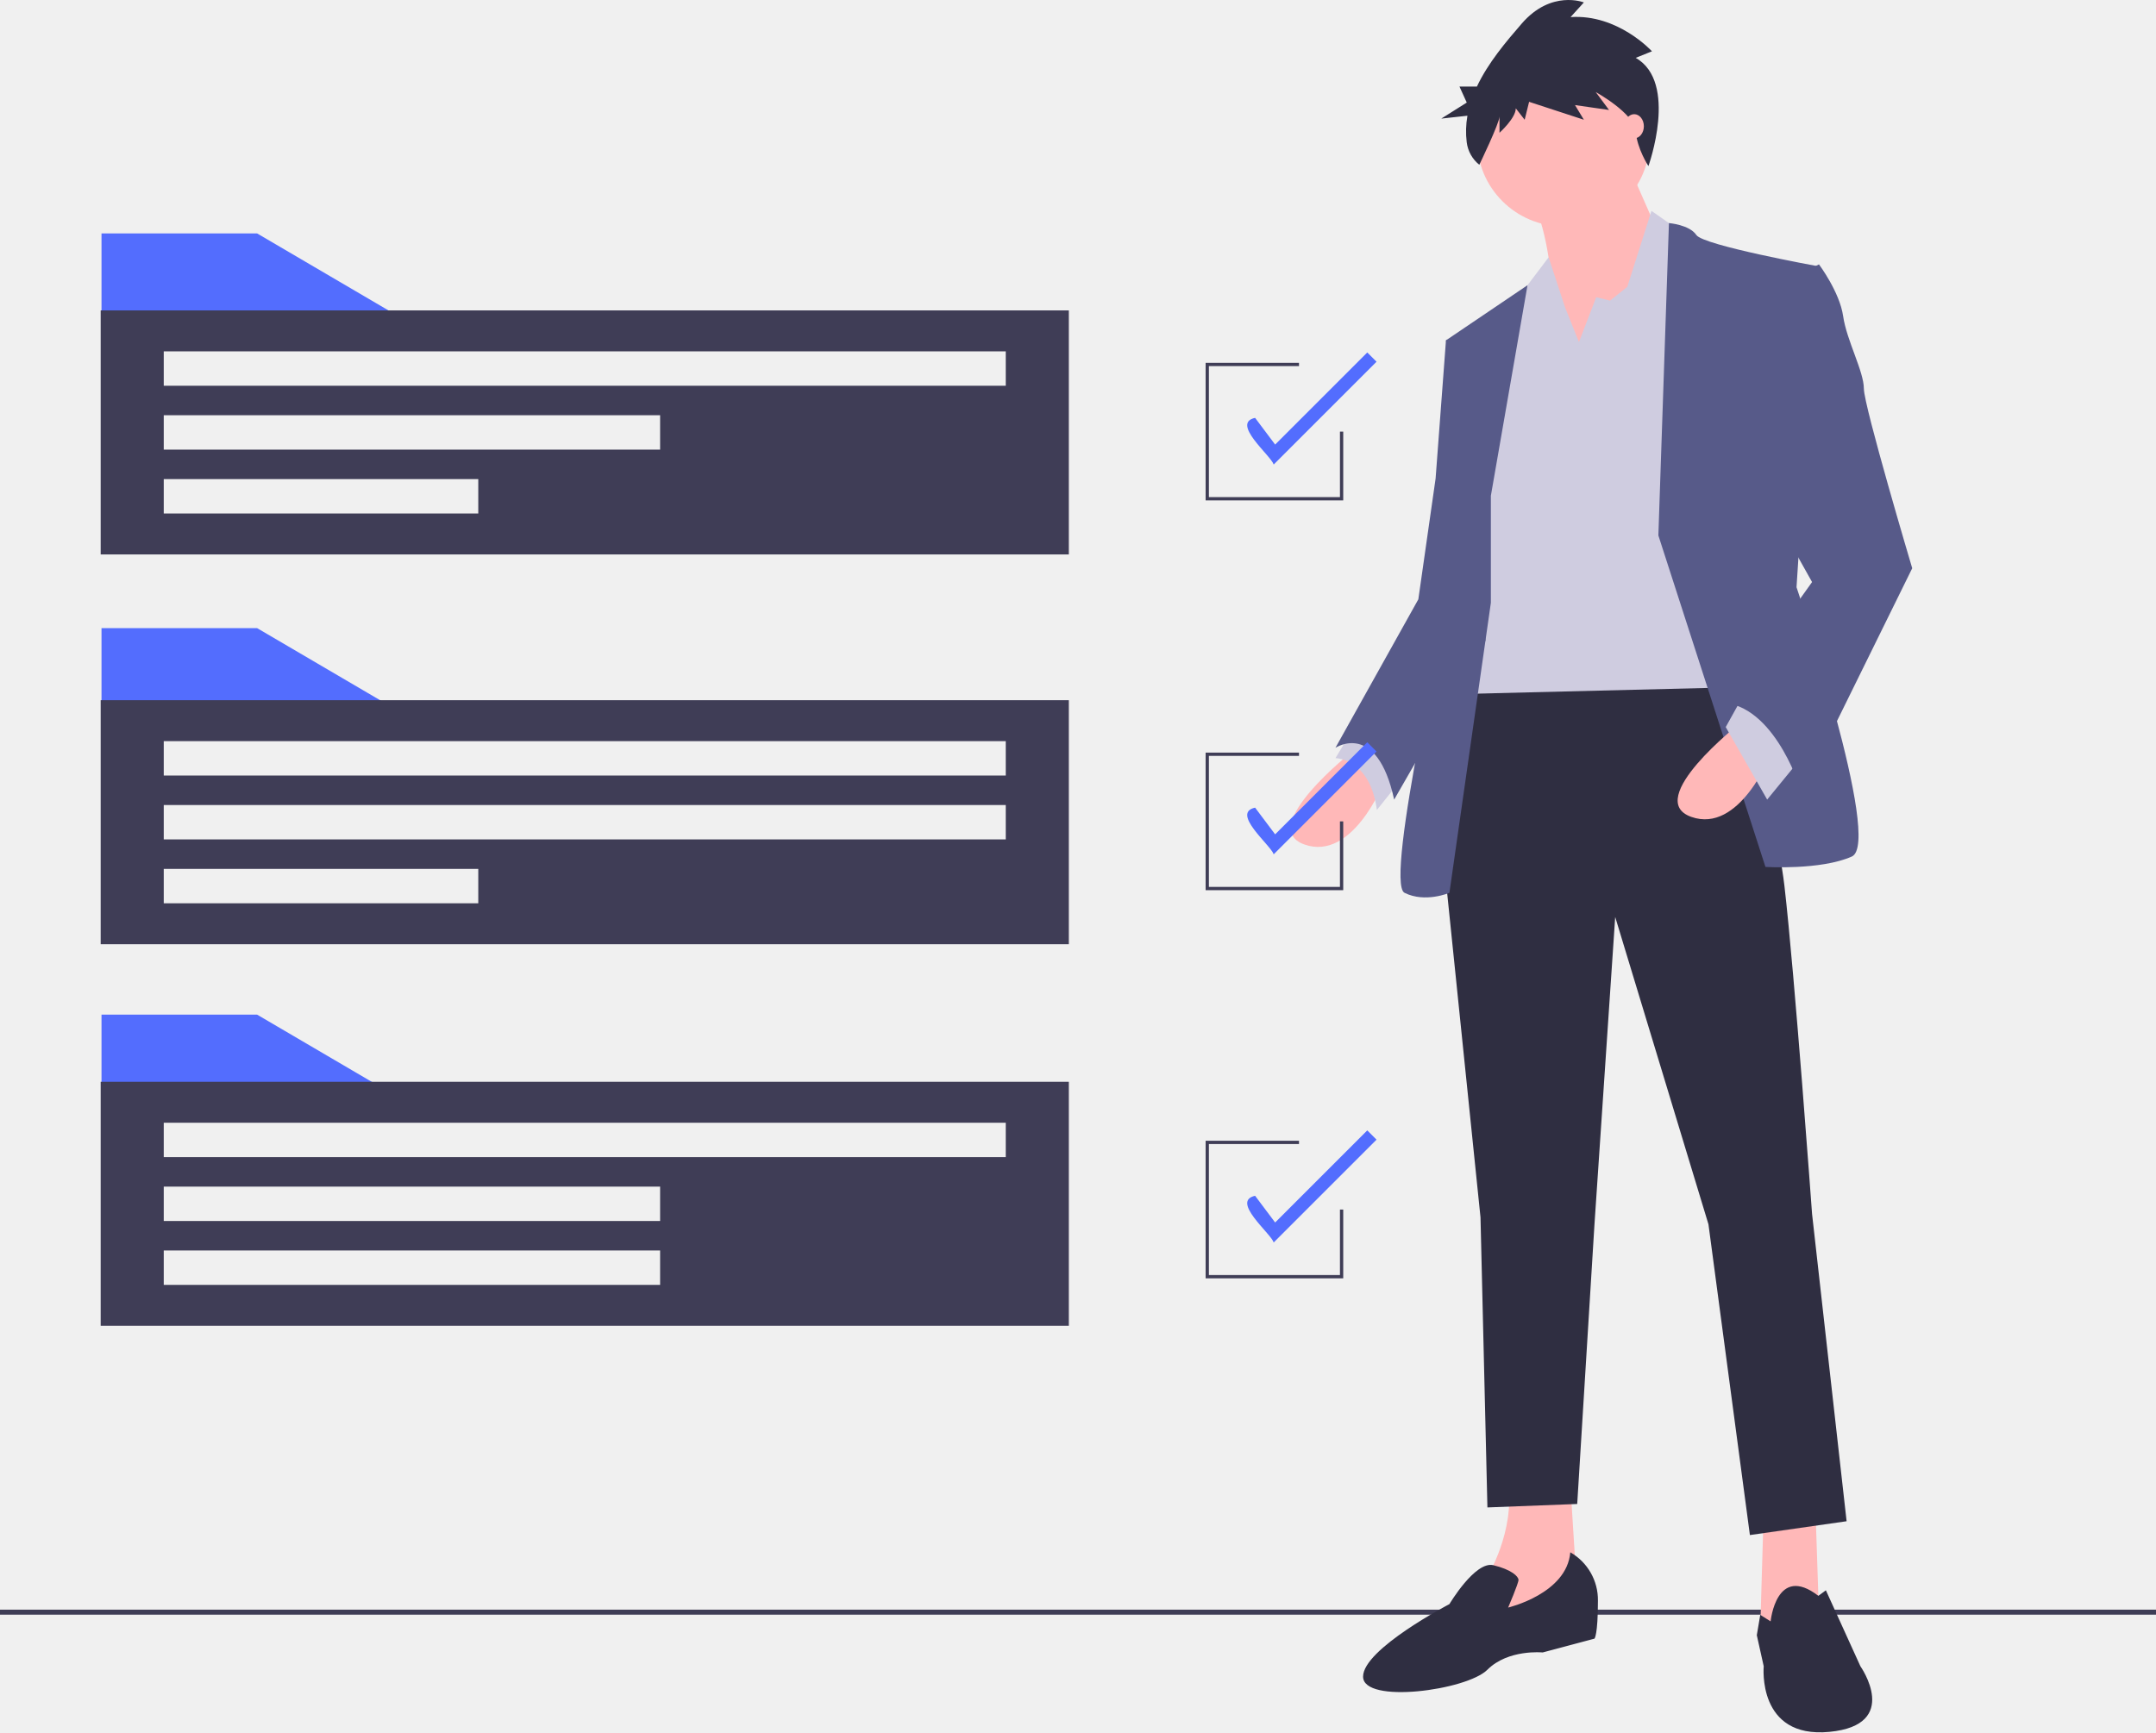
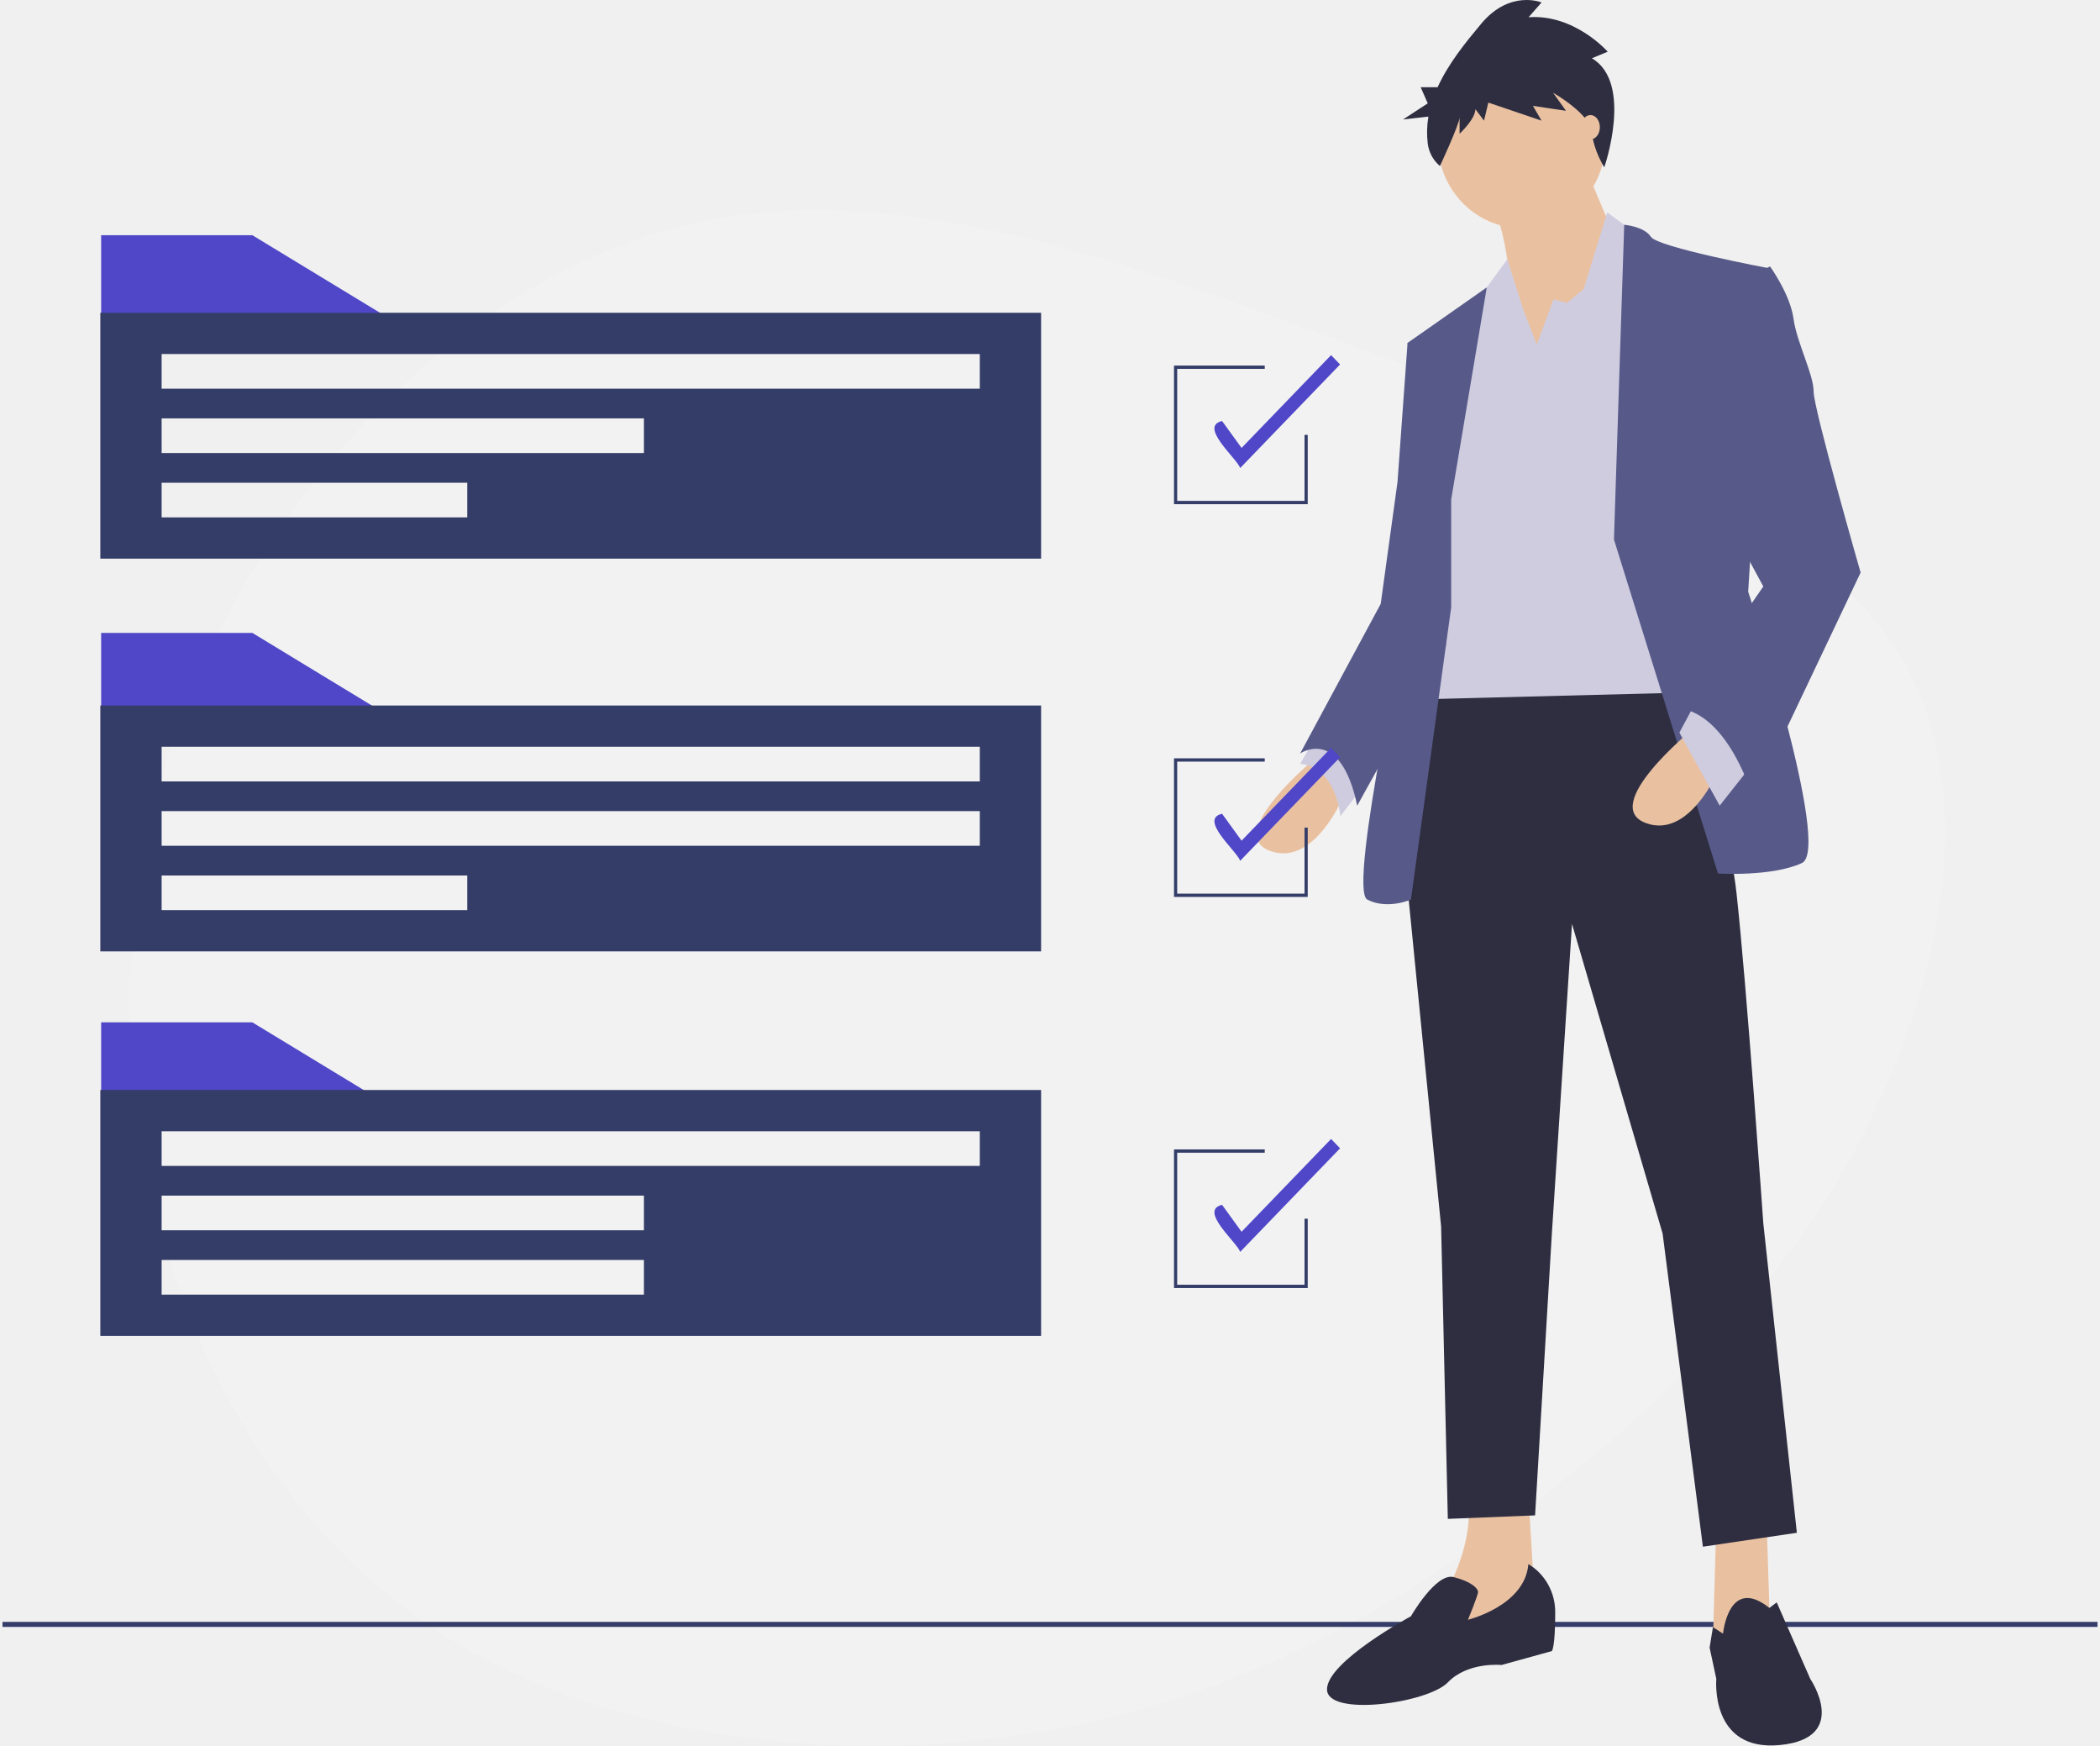
- <svg xmlns="http://www.w3.org/2000/svg" id="b3347a10-18dd-4c71-91c3-38a98340ba03" data-name="Layer 1" width="963.51" height="774.364" viewBox="0 0 963.51 774.364">
-   <rect y="719.526" width="963.51" height="2.241" fill="#3f3d56" />
-   <path d="M722.77,398.628s-43.217,33.956-21.609,41.674,35.5-27.783,35.5-27.783Z" transform="translate(-118.2452 -62.8178)" fill="#ffb8b8" />
-   <path d="M724.313,386.28l-9.261,15.435s15.435,0,18.522,23.152l12.348-15.435Z" transform="translate(-118.2452 -62.8178)" fill="#cfcce0" />
-   <polygon points="811.35 675.375 812.894 721.679 794.372 732.483 786.655 727.853 788.198 675.375 811.35 675.375" fill="#ffb8b8" />
-   <path d="M820.009,725.845l3.087,49.391-43.217,18.522,3.087-26.239s12.348-20.065,9.261-41.674Z" transform="translate(-118.2452 -62.8178)" fill="#ffb8b8" />
-   <path d="M886.378,353.868s24.696,64.826,29.326,104.956,12.348,146.63,12.348,146.63L943.487,742.823l-43.217,6.174L881.748,610.084,840.074,472.715l-9.261,137.369-7.717,125.021-40.13,1.543-3.087-129.652L762.9,441.846l9.261-78.717Z" transform="translate(-118.2452 -62.8178)" fill="#2f2e41" />
-   <path d="M909.53,787.584s2.532-25.923,21.331-11.418l3.365-2.473,15.435,33.956s18.522,26.239-13.891,29.326-29.326-29.326-29.326-29.326l-3.087-13.891,1.543-9.097Z" transform="translate(-118.2452 -62.8178)" fill="#2f2e41" />
-   <path d="M820.009,756.714a24.521,24.521,0,0,1,12.348,21.609c0,15.435-1.543,16.978-1.543,16.978L807.661,801.475s-15.435-1.543-24.696,7.717-55.565,15.435-55.565,3.087,38.587-32.413,38.587-32.413,11.459-19.352,19.621-17.393,11.249,5.046,11.249,6.589-4.63,12.348-4.63,12.348S818.465,775.236,820.009,756.714Z" transform="translate(-118.2452 -62.8178)" fill="#2f2e41" />
-   <circle cx="698.677" cy="62.616" r="38.587" fill="#ffb8b8" />
-   <path d="M845.476,135.466l16.978,38.587-46.304,66.369s-3.087-72.543-12.348-84.891S845.476,135.466,845.476,135.466Z" transform="translate(-118.2452 -62.8178)" fill="#ffb8b8" />
-   <polygon points="705.622 152.909 713.34 132.844 719.513 134.387 727.231 128.213 738.035 94.257 753.47 105.061 773.535 307.256 648.514 310.343 665.492 169.887 680.927 129.757 692.068 115.028 699.448 137.474 705.622 152.909" fill="#cfcce0" />
-   <path d="M859.367,302.161l4.723-139.62s9.168.707,12.255,5.337,54.022,13.891,54.022,13.891l-9.261,143.543s38.587,114.217,24.696,120.391-38.587,4.63-38.587,4.63Z" transform="translate(-118.2452 -62.8178)" fill="#575a89" />
-   <path d="M784.509,284.411l16.374-94.098-36.439,24.642,9.261,67.913-7.717,46.304S736.661,457.28,745.922,461.911s20.065,0,20.065,0l18.522-129.652Z" transform="translate(-118.2452 -62.8178)" fill="#575a89" />
-   <path d="M775.248,211.868l-10.804,3.087-4.63,61.739-7.717,54.022L715.053,397.085s18.522-12.348,26.239,23.152l40.796-71.026Z" transform="translate(-118.2452 -62.8178)" fill="#575a89" />
-   <path d="M895.639,386.28s-43.217,33.956-21.609,41.674,35.5-27.783,35.5-27.783Z" transform="translate(-118.2452 -62.8178)" fill="#ffb8b8" />
-   <polygon points="803.633 340.441 789.742 357.419 771.22 325.006 778.937 311.115 803.633 340.441" fill="#cfcce0" />
-   <path d="M918.791,187.172l12.348-6.174s9.261,12.348,10.804,23.152,9.261,24.696,9.261,32.413,21.609,80.261,21.609,80.261L923.422,417.15s-10.804-37.043-33.956-40.13L928.052,322.998,906.443,284.411Z" transform="translate(-118.2452 -62.8178)" fill="#575a89" />
-   <path d="M849.225,88.668l7.276-2.913S841.287,69.005,820.119,70.462l5.954-6.554s-14.553-5.826-27.783,9.467c-6.955,8.039-15.001,17.489-20.018,28.135h-7.793l3.252,7.161L762.349,115.832l11.684-1.286a40.018,40.018,0,0,0-.317,11.878,15.369,15.369,0,0,0,5.628,10.054h0s9.024-18.679,9.024-21.592v7.283s7.276-6.554,7.276-10.924l3.969,5.098,1.984-8.011,24.475,8.011-3.969-6.554,15.214,2.185-5.954-8.011s17.199,9.467,17.86,17.478c.661,8.011,5.696,15.602,5.696,15.602S868.408,99.592,849.225,88.668Z" transform="translate(-118.2452 -62.8178)" fill="#2f2e41" />
-   <ellipse cx="730.318" cy="56.442" rx="4.322" ry="5.402" fill="#ffb8b8" />
-   <polygon points="178.601 318.118 45.361 318.118 45.361 280.782 114.91 280.782 178.601 318.118" fill="#536dfe" />
-   <path d="M163.24,375.811V484.893H595.905V375.811ZM331.987,466.591H191.426V451.217H331.987ZM567.72,438.039h-376.294V422.665h376.294Zm0-28.551h-376.294V394.114h376.294Z" transform="translate(-118.2452 -62.8178)" fill="#3f3d56" />
-   <polygon points="178.601 141.685 45.361 141.685 45.361 104.348 114.91 104.348 178.601 141.685" fill="#536dfe" />
-   <path d="M163.24,201.574V310.655H595.905V201.574ZM331.987,292.353H191.426V276.979H331.987Zm81.262-28.551H191.426V248.428H413.249Zm154.471-28.551h-376.294V219.876h376.294Z" transform="translate(-118.2452 -62.8178)" fill="#3f3d56" />
-   <polygon points="178.601 490.891 45.361 490.891 45.361 453.555 114.91 453.555 178.601 490.891" fill="#536dfe" />
-   <path d="M163.24,546.388V655.47H595.905V546.388Zm250.009,90.779H191.426V621.793H413.249Zm0-28.551H191.426V593.242H413.249Zm154.471-28.551h-376.294V564.69h376.294Z" transform="translate(-118.2452 -62.8178)" fill="#3f3d56" />
-   <polygon points="600.285 223.679 538.789 223.679 538.789 162.183 580.519 162.183 580.519 163.647 540.254 163.647 540.254 222.215 598.821 222.215 598.821 192.931 600.285 192.931 600.285 223.679" fill="#3f3d56" />
-   <path d="M687.466,270.456c-1.421-4.196-19.242-18.46-8.322-20.857l8.955,11.941,41.172-41.171,4.141,4.141Z" transform="translate(-118.2452 -62.8178)" fill="#536dfe" />
-   <polygon points="600.285 397.916 538.789 397.916 538.789 336.42 580.519 336.42 580.519 337.885 540.254 337.885 540.254 396.452 598.821 396.452 598.821 367.168 600.285 367.168 600.285 397.916" fill="#3f3d56" />
-   <path d="M687.466,444.694c-1.421-4.196-19.242-18.46-8.322-20.857l8.955,11.941,41.172-41.171,4.141,4.141Z" transform="translate(-118.2452 -62.8178)" fill="#536dfe" />
-   <polygon points="600.285 571.421 538.789 571.421 538.789 509.926 580.519 509.926 580.519 511.39 540.254 511.39 540.254 569.957 598.821 569.957 598.821 540.673 600.285 540.673 600.285 571.421" fill="#3f3d56" />
-   <path d="M687.466,618.199c-1.421-4.196-19.242-18.46-8.322-20.857l8.955,11.941,41.172-41.171,4.141,4.141Z" transform="translate(-118.2452 -62.8178)" fill="#536dfe" />
+ <svg xmlns="http://www.w3.org/2000/svg" width="420" height="349" viewBox="0 0 420 349" fill="none">
+   <g clip-path="url(#clip0_430_190)">
+     <path d="M311.347 297.008C338.599 275.439 360.881 251.759 375.228 221.549C389.495 191.273 395.907 154.467 378.434 128.544C360.881 102.556 319.523 87.451 275.36 70.96C231.276 54.404 184.388 36.397 143.511 43.653C102.634 50.842 67.848 83.295 47.57 119.178C27.372 155.127 21.761 194.505 29.055 232.631C36.429 270.756 56.707 307.562 90.691 328.142C124.595 348.722 172.125 353.075 212.04 345.556C251.955 337.97 284.176 318.578 311.347 297.008Z" fill="#F2F2F2" />
+     <path d="M419.5 324.285H0.5V325.295H419.5V324.285Z" fill="#343D68" />
+     <path d="M263.389 151.347C263.389 151.347 244.595 166.651 253.992 170.129C263.389 173.607 269.43 157.608 269.43 157.608L263.389 151.347Z" fill="#E9C1A1" />
+     <path d="M264.06 145.782L260.033 152.738C260.033 152.738 266.745 152.738 268.087 163.173L273.457 156.217L264.06 145.782Z" fill="#CFCCE0" />
+     <path d="M353.331 304.386L354.002 325.255L345.947 330.124L342.592 328.038L343.263 304.386H353.331Z" fill="#E9C1A1" />
+     <path d="M305.675 298.821L307.017 321.081L288.223 329.429L289.566 317.603C289.566 317.603 294.935 308.56 293.593 298.821H305.675Z" fill="#E9C1A1" />
+     <path d="M334.537 131.174C334.537 131.174 345.276 160.39 347.29 178.477C349.303 196.563 352.659 244.562 352.659 244.562L359.372 306.473L340.578 309.256L332.523 246.649L314.401 184.738L310.373 246.649L307.017 302.995L289.566 303.691L288.223 245.257L280.84 170.825L284.867 135.348L334.537 131.174Z" fill="#2F2E41" />
+     <path d="M344.605 326.646C344.605 326.646 345.706 314.963 353.881 321.5L355.344 320.386L362.056 335.69C362.056 335.69 370.111 347.515 356.016 348.907C341.92 350.298 343.263 335.69 343.263 335.69L341.92 329.429L342.591 325.329L344.605 326.646Z" fill="#2F2E41" />
+     <path d="M305.675 312.734C307.327 313.713 308.696 315.132 309.64 316.845C310.585 318.557 311.069 320.5 311.045 322.472C311.045 329.429 310.373 330.124 310.373 330.124L300.305 332.907C300.305 332.907 293.593 332.211 289.566 336.385C285.539 340.559 265.402 343.341 265.402 337.776C265.402 332.211 282.183 323.168 282.183 323.168C282.183 323.168 287.166 314.446 290.715 315.329C294.264 316.212 295.607 317.603 295.607 318.299C295.607 318.994 293.593 323.864 293.593 323.864C293.593 323.864 305.004 321.081 305.675 312.734Z" fill="#2F2E41" />
+     <path d="M304.332 45.611C313.6 45.611 321.113 37.825 321.113 28.22C321.113 18.616 313.6 10.829 304.332 10.829C295.065 10.829 287.552 18.616 287.552 28.22C287.552 37.825 295.065 45.611 304.332 45.611Z" fill="#E9C1A1" />
+     <path d="M316.75 32.742L324.133 50.133L303.997 80.045C303.997 80.045 302.654 47.35 298.627 41.785C294.6 36.22 316.75 32.742 316.75 32.742Z" fill="#E9C1A1" />
+     <path d="M307.353 68.915L310.709 59.872L313.394 60.567L316.75 57.785L321.448 42.481L328.16 47.35L336.886 138.478L282.518 139.869L289.902 76.567L296.614 58.48L301.459 51.842L304.668 61.959L307.353 68.915Z" fill="#CFCCE0" />
+     <path d="M322.791 107.87L324.844 44.945C324.844 44.945 328.831 45.263 330.174 47.35C331.516 49.437 353.666 53.611 353.666 53.611L349.639 118.305C349.639 118.305 366.419 169.781 360.378 172.564C354.337 175.347 343.598 174.651 343.598 174.651L322.791 107.87Z" fill="#575A89" />
+     <path d="M290.237 99.87L297.358 57.461L281.511 68.567L285.539 99.175L282.183 120.044C282.183 120.044 269.43 177.781 273.457 179.868C277.484 181.955 282.183 179.868 282.183 179.868L290.237 121.435V99.87Z" fill="#575A89" />
+     <path d="M286.21 67.176L281.511 68.567L279.498 96.392L276.142 120.739L260.033 150.652C260.033 150.652 268.087 145.086 271.443 161.086L289.184 129.075L286.21 67.176Z" fill="#575A89" />
+     <path d="M338.564 145.782C338.564 145.782 319.77 161.086 329.167 164.564C338.564 168.042 344.605 152.043 344.605 152.043L338.564 145.782Z" fill="#E9C1A1" />
+     <path d="M349.975 153.434L343.934 161.086L335.879 146.478L339.235 140.217L349.975 153.434Z" fill="#CFCCE0" />
+     <path d="M348.632 56.046L354.002 53.263C354.002 53.263 358.029 58.828 358.7 63.698C359.371 68.567 362.727 74.828 362.727 78.306C362.727 81.784 372.124 114.479 372.124 114.479L350.646 159.695C350.646 159.695 345.947 143 335.879 141.608L352.659 117.261L343.262 99.87L348.632 56.046Z" fill="#575A89" />
+     <path d="M318.38 11.651L321.544 10.338C321.544 10.338 314.928 2.789 305.723 3.445L308.312 0.491C308.312 0.491 301.983 -2.135 296.23 4.758C293.206 8.381 289.706 12.64 287.525 17.438H284.136L285.55 20.666L280.6 23.893L285.681 23.313C285.378 25.081 285.332 26.885 285.543 28.667C285.761 30.449 286.639 32.074 287.991 33.198V33.198C287.991 33.198 291.915 24.78 291.915 23.467V26.749C291.915 26.749 295.079 23.795 295.079 21.826L296.805 24.123L297.668 20.513L308.312 24.123L306.586 21.169L313.202 22.154L310.613 18.543C310.613 18.543 318.092 22.81 318.38 26.421C318.668 30.031 320.857 33.452 320.857 33.452C320.857 33.452 326.722 16.574 318.38 11.651Z" fill="#2F2E41" />
+     <path d="M318.092 27.872C319.13 27.872 319.972 26.782 319.972 25.438C319.972 24.093 319.13 23.003 318.092 23.003C317.054 23.003 316.213 24.093 316.213 25.438C316.213 26.782 317.054 27.872 318.092 27.872Z" fill="#E9C1A1" />
+     <path d="M78.168 143.373H20.226V126.546H50.471L78.168 143.373Z" fill="#4F47C8" />
+     <path d="M20.067 141.064V190.226H208.219V141.064H20.067ZM93.45 181.977H32.324V175.048H93.45V181.977ZM195.962 169.109H32.324V162.18H195.962V169.109ZM195.962 156.241H32.324V149.312H195.962V156.241Z" fill="#343D68" />
+     <path d="M78.168 63.856H20.226V47.029H50.471L78.168 63.856Z" fill="#4F47C8" />
+     <path d="M20.067 62.536V111.698H208.219V62.536H20.067ZM93.45 103.45H32.324V96.521H93.45V103.45ZM128.788 90.582H32.324V83.653H128.788L128.788 90.582ZM195.962 77.714H32.324V70.785H195.962V77.714Z" fill="#343D68" />
+     <path d="M78.168 221.241H20.226V204.414H50.471L78.168 221.241Z" fill="#4F47C8" />
+     <path d="M20.067 217.941V267.104H208.219V217.941H20.067ZM128.788 258.855H32.324V251.926H128.788V258.855ZM128.788 245.987H32.324V239.058H128.788V245.987ZM195.962 233.119H32.324V226.19H195.962V233.119Z" fill="#343D68" />
+     <path d="M261.545 100.81H234.802V73.095H252.949V73.754H235.439V100.151H260.908V86.953H261.545V100.81Z" fill="#343D68" />
+     <path d="M248.036 93.581C247.418 91.69 239.668 85.261 244.417 84.181L248.312 89.562L266.216 71.007L268.017 72.873L248.036 93.581Z" fill="#4F47C8" />
+     <path d="M261.545 179.338H234.802V151.622H252.949V152.282H235.439V178.678H260.908V165.48H261.545V179.338Z" fill="#343D68" />
+     <path d="M248.036 172.108C247.418 170.217 239.668 163.789 244.417 162.708L248.312 168.09L266.216 149.534L268.017 151.4L248.036 172.108Z" fill="#4F47C8" />
+     <path d="M261.545 257.535H234.802V229.82H252.949V230.479H235.439V256.875H260.908V243.677H261.545V257.535Z" fill="#343D68" />
+     <path d="M248.036 250.306C247.418 248.415 239.668 241.986 244.417 240.906L248.312 246.287L266.216 227.732L268.017 229.598L248.036 250.306Z" fill="#4F47C8" />
+   </g>
+   <defs>
+     <clipPath id="clip0_430_190">
+       <rect width="419" height="349" fill="white" transform="translate(0.5)" />
+     </clipPath>
+   </defs>
</svg>
